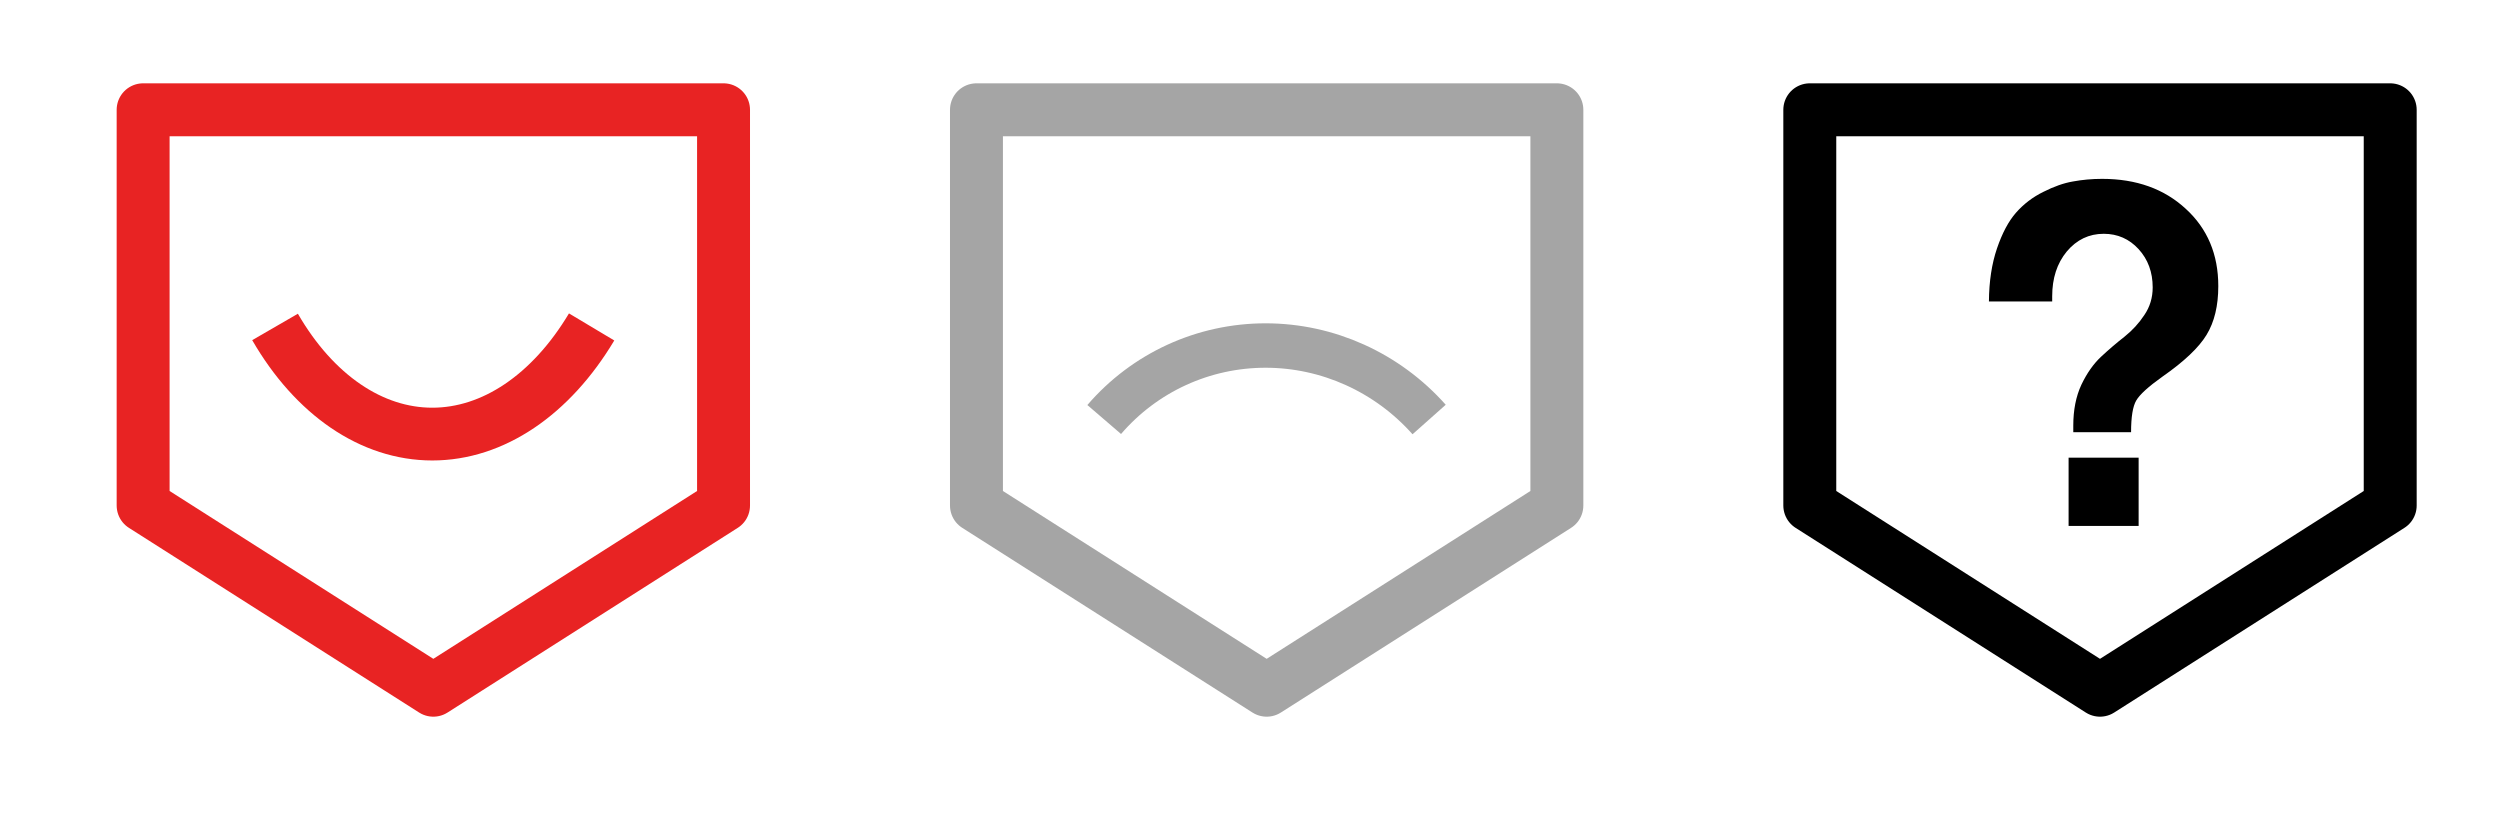
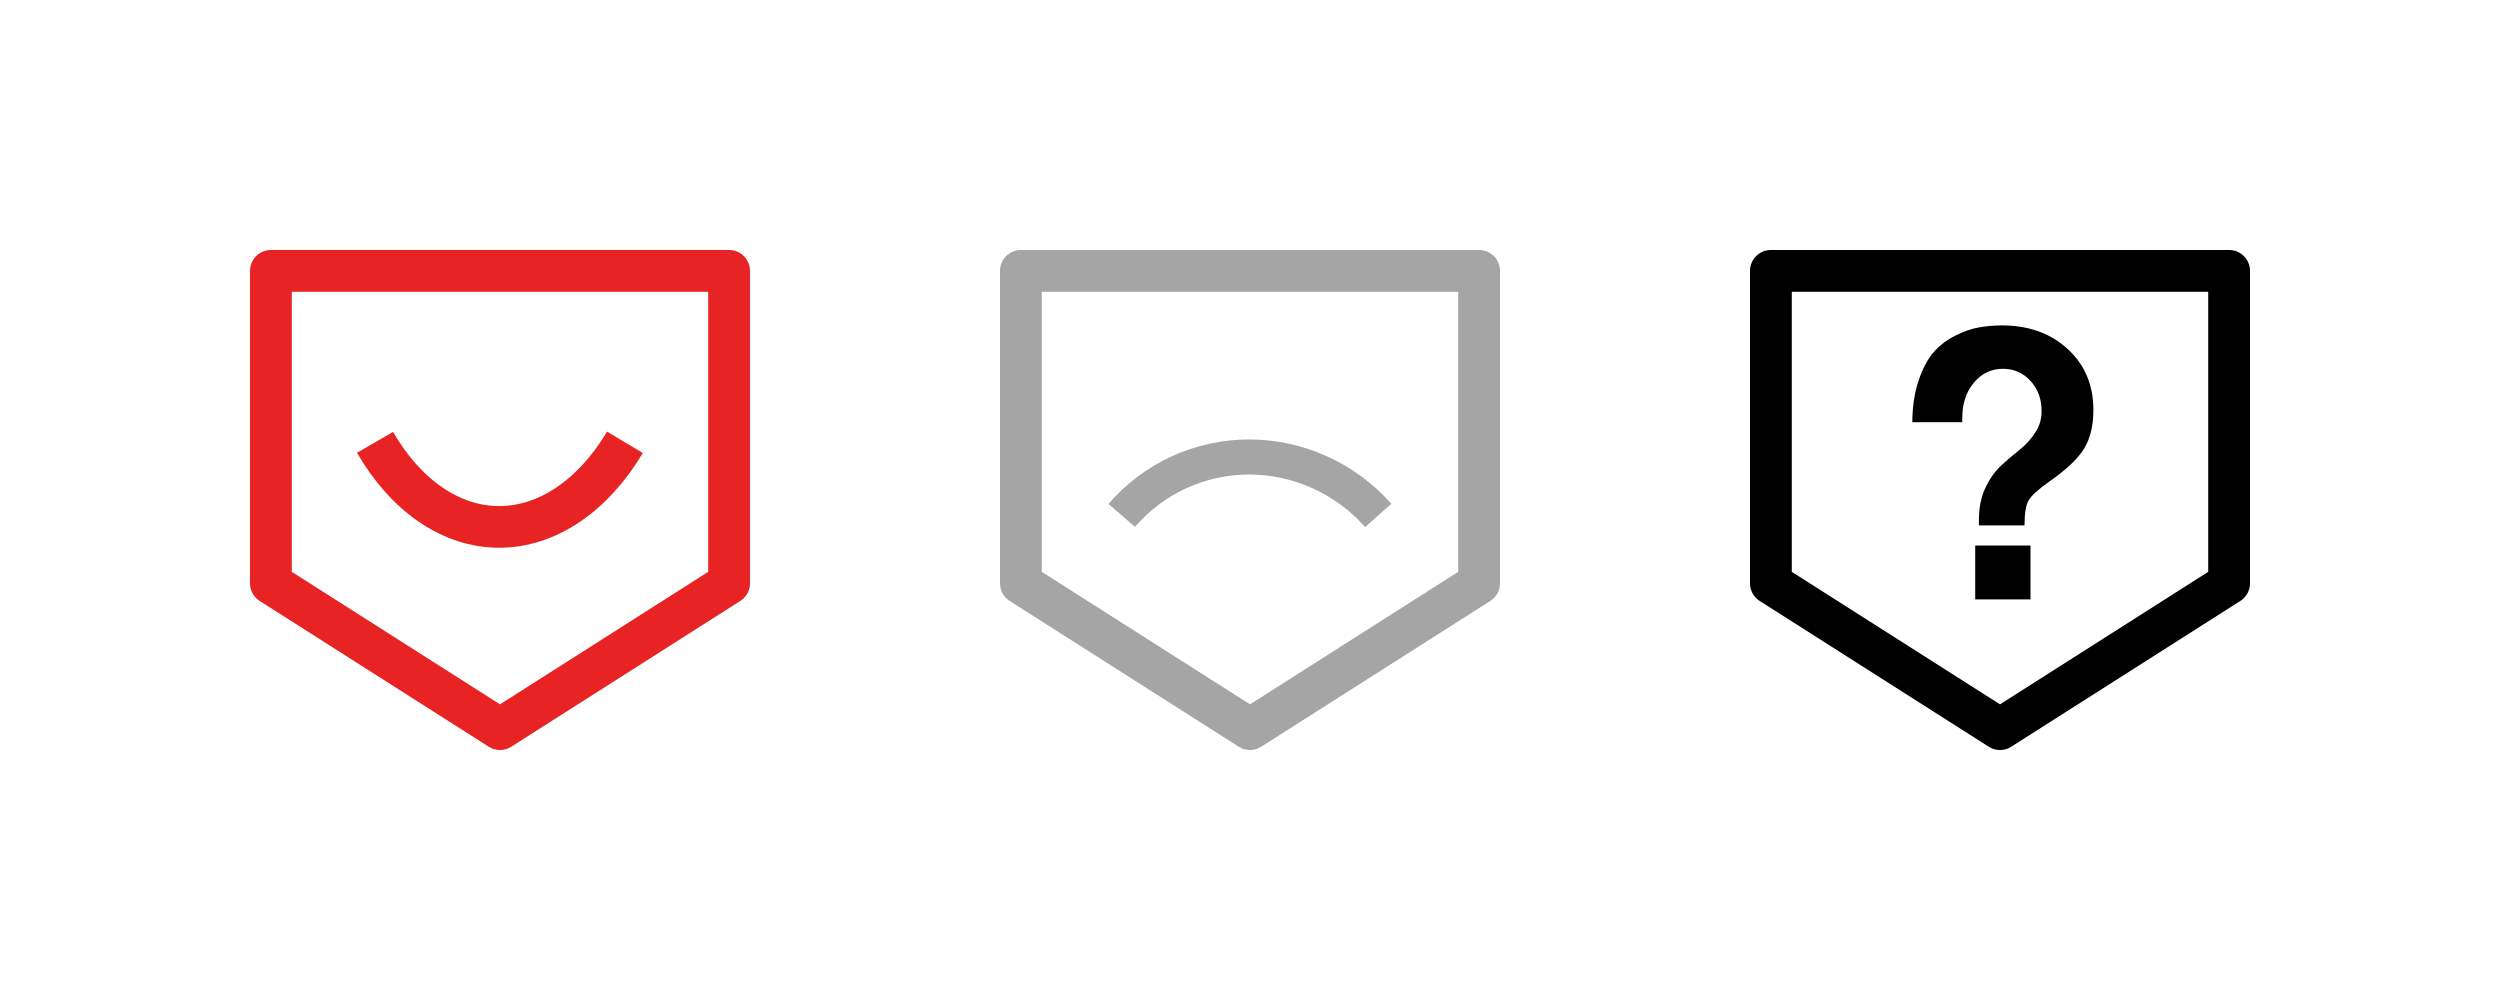
- <svg xmlns="http://www.w3.org/2000/svg" id="SvgjsSvg1000" version="1.1" width="150" height="50">
-   <g id="g3007" transform="matrix(0.9997335,0,0,0.9997446,6.940143,-43.04246)">
+ <svg xmlns="http://www.w3.org/2000/svg" id="SvgjsSvg1000" version="1.1" width="200" height="80">
+   <defs id="defs3408" />
+   <g id="g3007" transform="matrix(1.052351,0,0,1.052363,19.93698,-30.57099)">
    <g id="g3003">
-       <polygon id="SvgjsPolygon1006" points="1.583,25.333 1.583,1.583 36.417,1.583 36.417,25.333 19,36.417 " style="fill:none;stroke:#e82323;stroke-width:3.177;stroke-linejoin:round;stroke-miterlimit:4;stroke-opacity:1;stroke-dasharray:none;stroke-dashoffset:0;marker-mid:none" transform="translate(0.06494708,48.05938)" />
+       <polygon id="SvgjsPolygon1006" points="36.417,25.333 19,36.417 1.583,25.333 1.583,1.583 36.417,1.583 " style="fill:none;stroke:#e82323;stroke-width:3.177;stroke-linejoin:round;stroke-miterlimit:4;stroke-dasharray:none;stroke-dashoffset:0;stroke-opacity:1;marker-mid:none" transform="translate(0.06494708,48.05938)" />
      <path id="SvgjsPath1007" d="m 9.565,62.675 a 12.667,19 1 0 0 19,0" style="fill:none;stroke:#e82323;stroke-width:3.167;stroke-opacity:1" />
    </g>
  </g>
-   <g id="g3012" transform="matrix(0.9997335,0,0,0.9997446,15.89641,-43.01486)">
-     <polygon transform="translate(41.11963,48.03178)" style="fill:none;stroke:#a5a5a5;stroke-width:3.177;stroke-linejoin:round;stroke-miterlimit:4;stroke-opacity:1;stroke-dasharray:none;stroke-dashoffset:0;marker-mid:none" points="19,36.417 1.583,25.333 1.583,1.583 36.417,1.583 36.417,25.333 " id="SvgjsPolygon1006-0" />
+   <g id="g3012" transform="matrix(1.052351,0,0,1.052363,36.73305,-30.54194)">
+     <polygon transform="translate(41.11963,48.03178)" style="fill:none;stroke:#a5a5a5;stroke-width:3.177;stroke-linejoin:round;stroke-miterlimit:4;stroke-dasharray:none;stroke-dashoffset:0;stroke-opacity:1;marker-mid:none" points="1.583,1.583 36.417,1.583 36.417,25.333 19,36.417 1.583,25.333 " id="SvgjsPolygon1006-0" />
    <path style="fill:none;stroke:#a5a5a5;stroke-width:2.666;stroke-opacity:1" d="m 50.369,68.203 a 13.171,12.949 60.521 0 1 19.501,0" id="SvgjsPath1007-6" />
  </g>
-   <g id="g3021" transform="matrix(0.9997335,0,0,0.9997446,25.2592,-42.87201)">
+   <g id="g3021" transform="matrix(1.052351,0,0,1.052363,53.95703,-30.39157)">
    <g id="g3016">
-       <polygon id="SvgjsPolygon1006-0-0" points="1.583,25.333 1.583,1.583 36.417,1.583 36.417,25.333 19,36.417 " style="fill:none;stroke:#000000;stroke-width:3.177;stroke-linejoin:round;stroke-miterlimit:4;stroke-opacity:1;stroke-dasharray:none;stroke-dashoffset:0;marker-mid:none" transform="translate(81.76768,47.88889)" />
-       <text xml:space="preserve" style="font-size:28px;font-style:normal;font-variant:normal;font-weight:600;font-stretch:normal;line-height:125%;letter-spacing:0px;word-spacing:0px;fill:#000000;fill-opacity:1;stroke:none;font-family:FreeSans;-inkscape-font-specification:FreeSans Semi-Bold" x="92.303" y="74.447" id="text7882">
+       <polygon id="SvgjsPolygon1006-0-0" points="36.417,25.333 19,36.417 1.583,25.333 1.583,1.583 36.417,1.583 " style="fill:none;stroke:#000000;stroke-width:3.177;stroke-linejoin:round;stroke-miterlimit:4;stroke-dasharray:none;stroke-dashoffset:0;stroke-opacity:1;marker-mid:none" transform="translate(81.76768,47.88889)" />
+       <text xml:space="preserve" style="font-style:normal;font-variant:normal;font-weight:600;font-stretch:normal;font-size:28px;line-height:125%;font-family:FreeSans;-inkscape-font-specification:'FreeSans Semi-Bold';letter-spacing:0px;word-spacing:0px;fill:#000000;fill-opacity:1;stroke:none" x="92.303" y="74.447" id="text7882">
        <tspan id="tspan7884" x="92.303" y="74.447">?</tspan>
      </text>
    </g>
  </g>
</svg>
